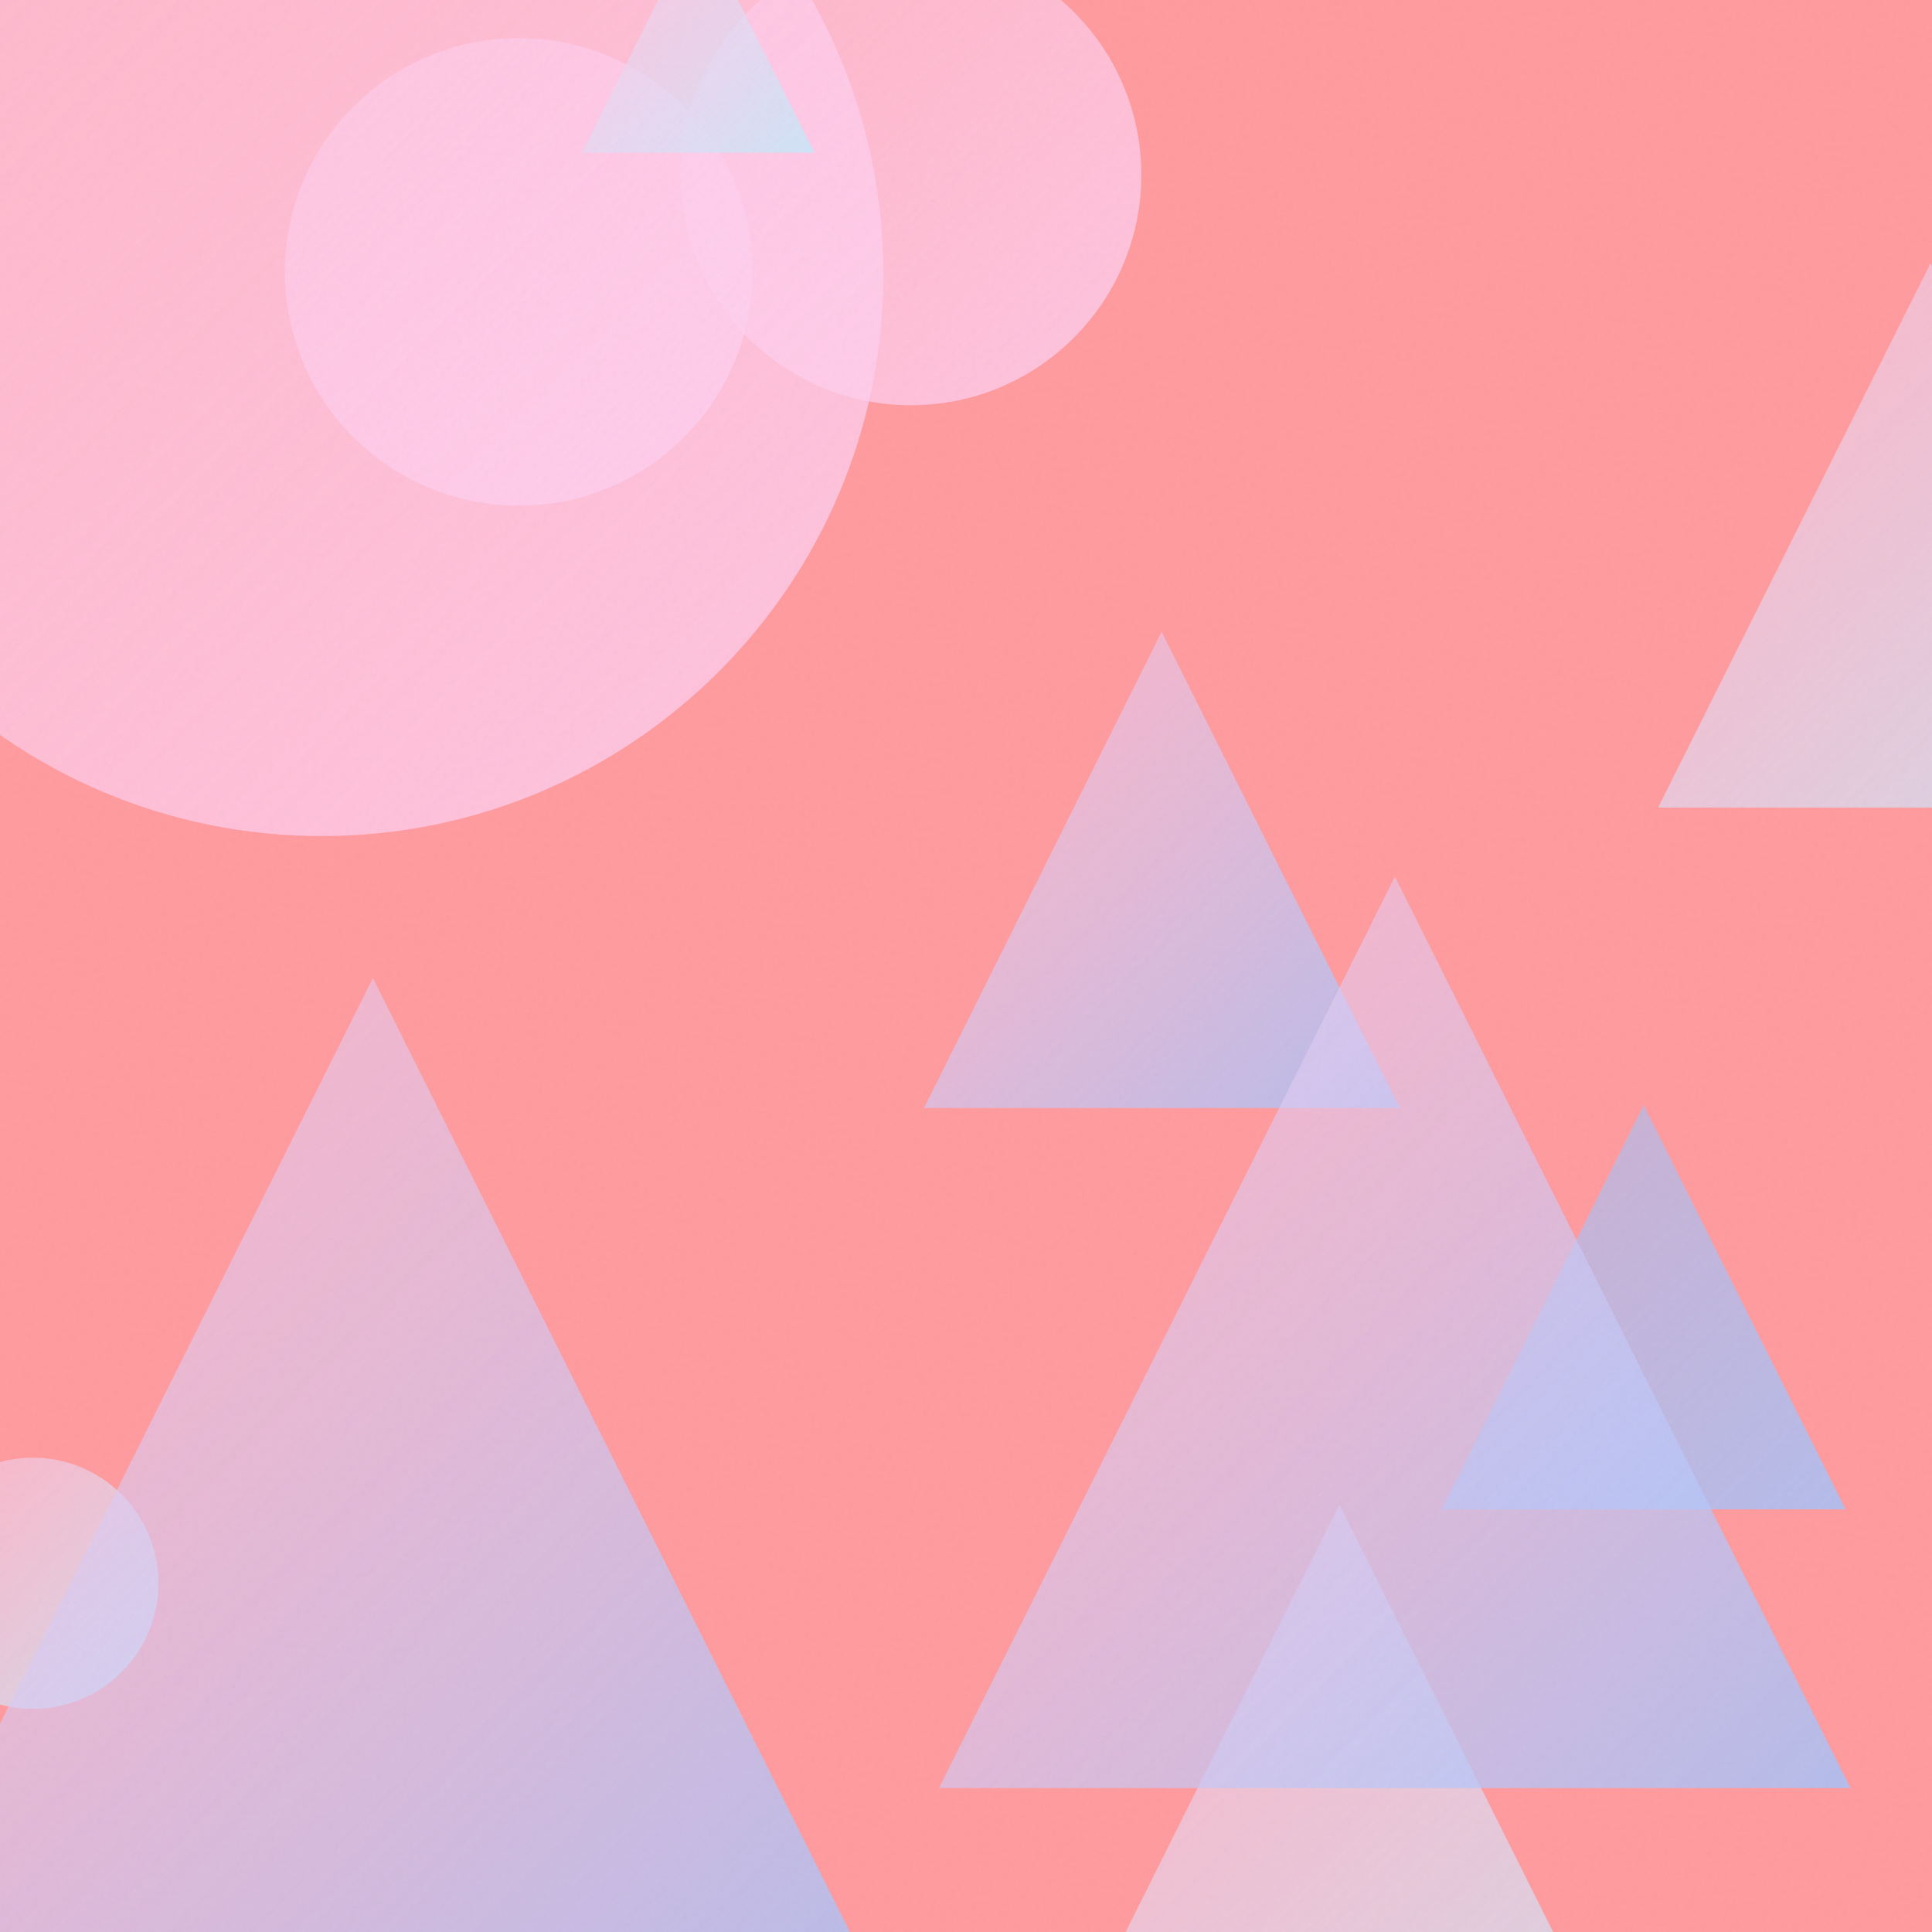
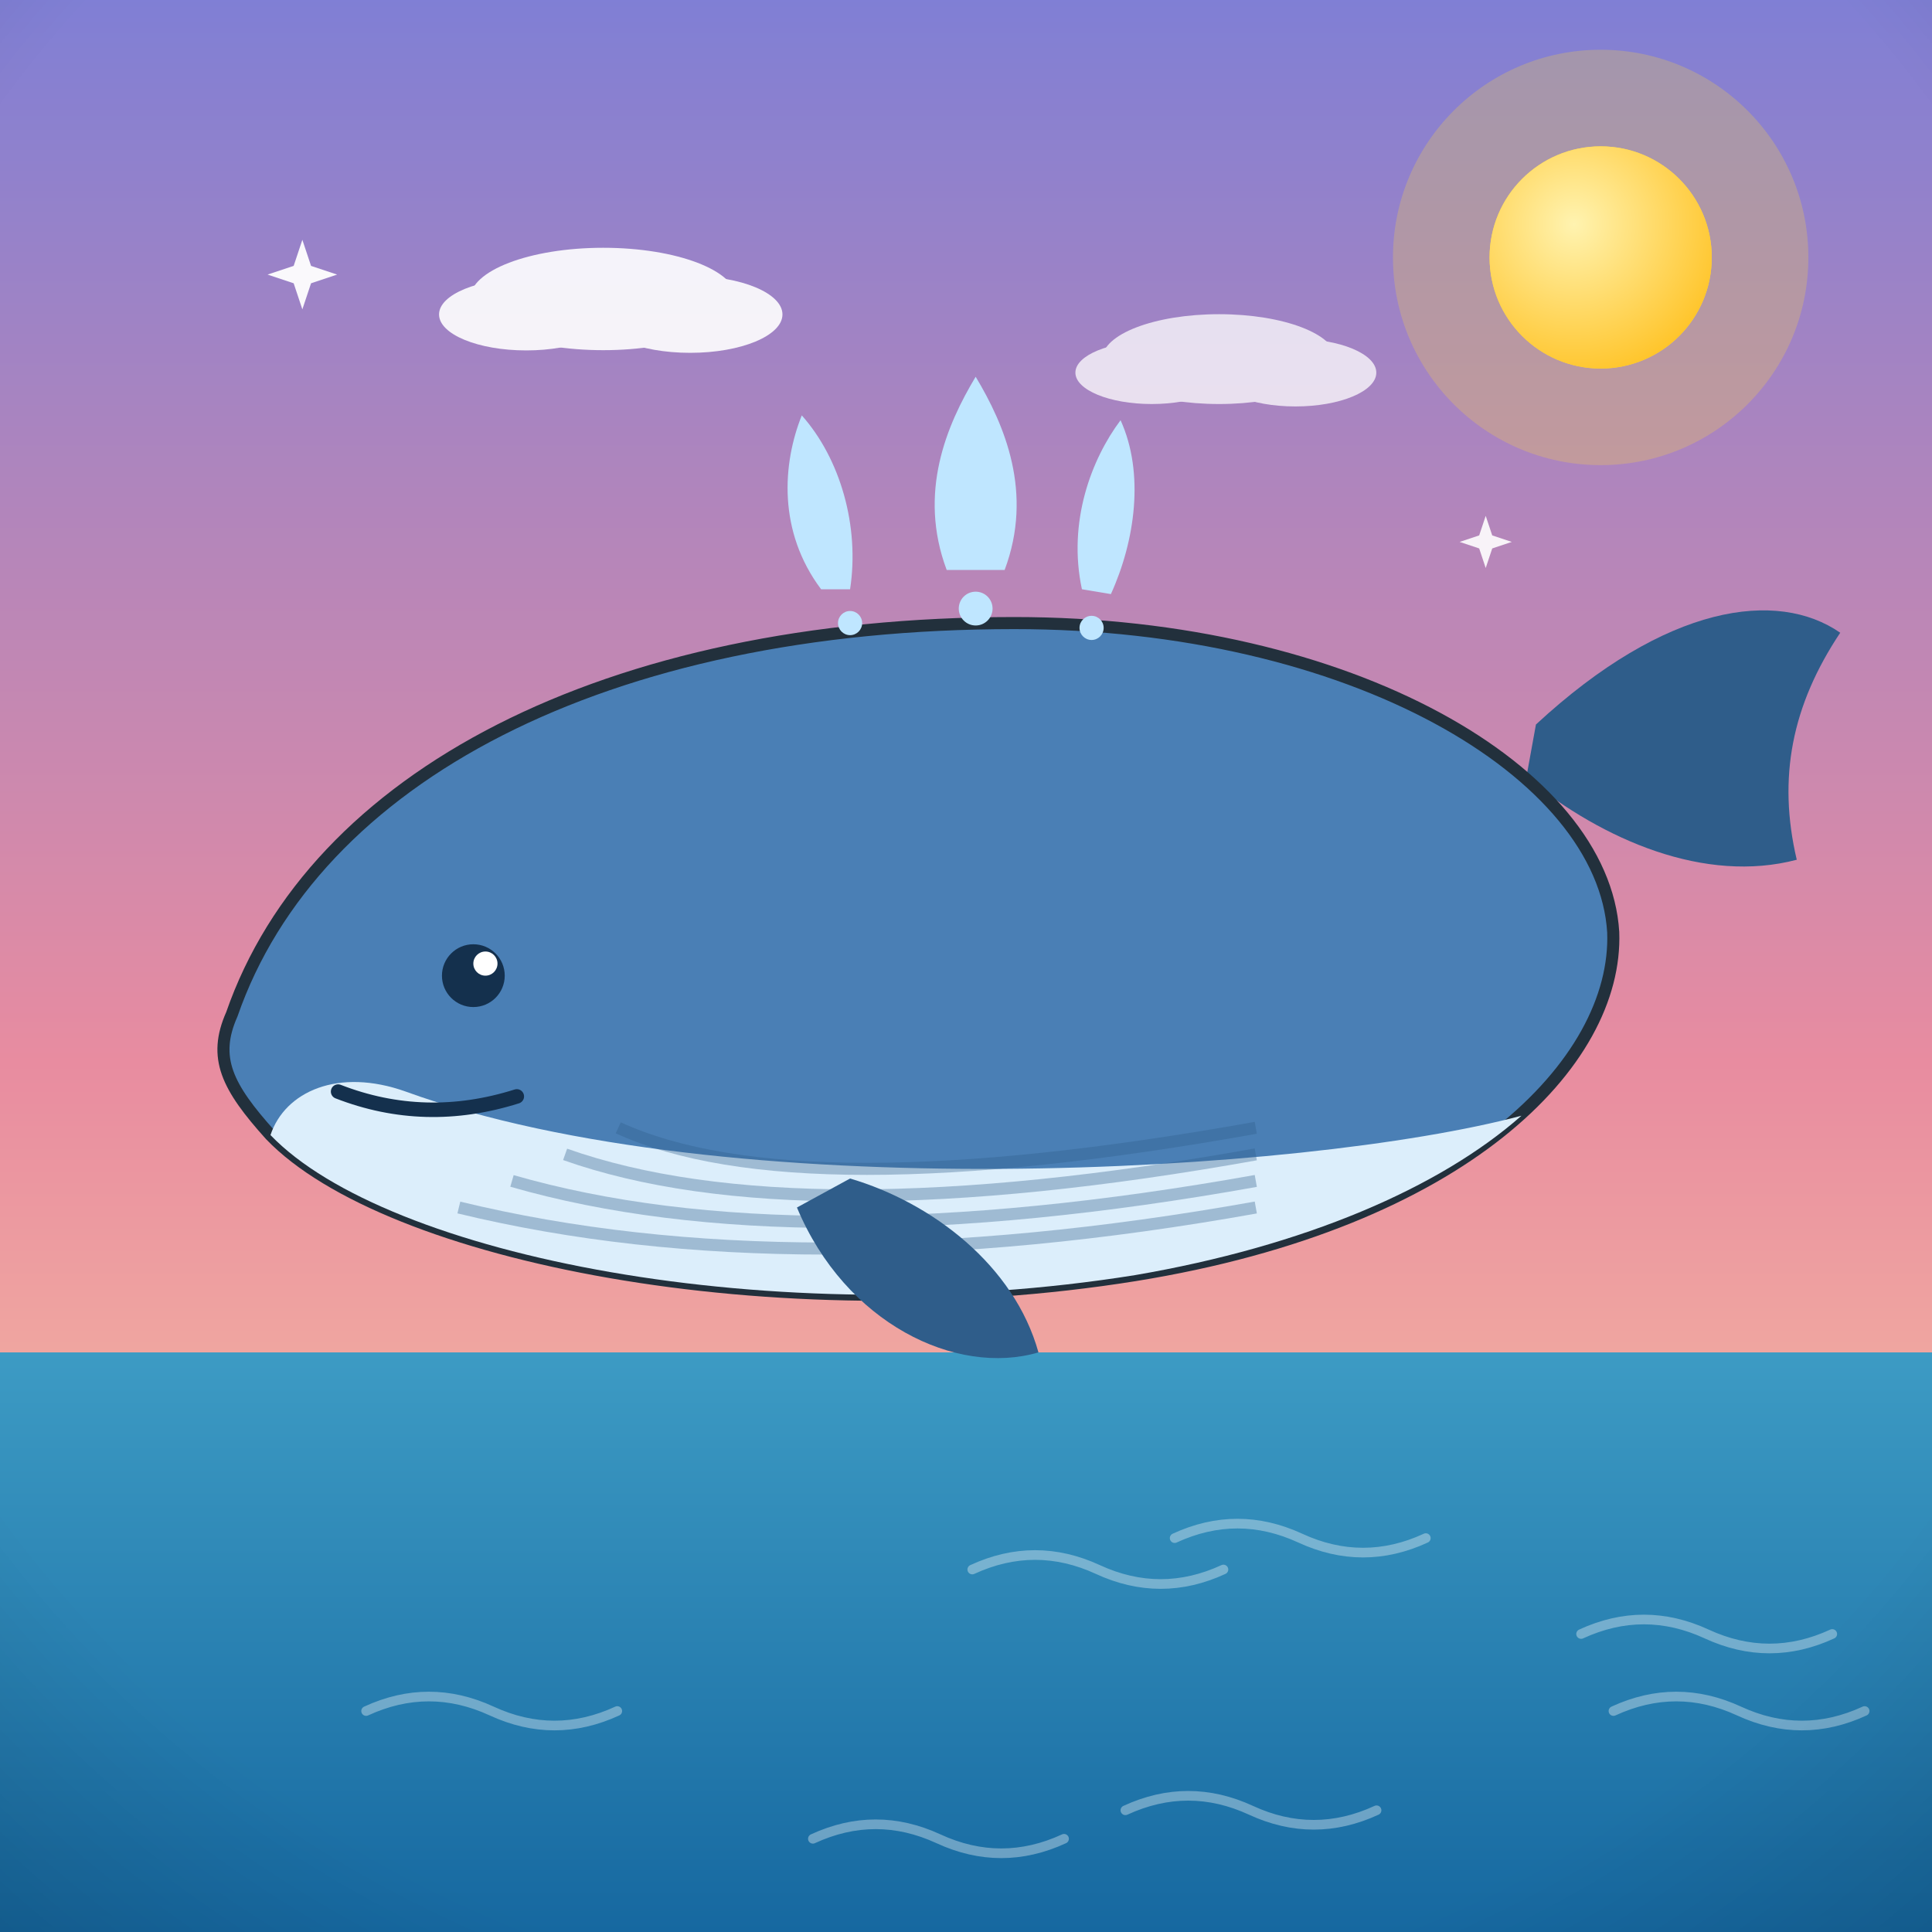
- <svg xmlns="http://www.w3.org/2000/svg" viewBox="0 0 400 400">
+ <svg xmlns="http://www.w3.org/2000/svg" viewBox="0 0 800 800">
  <defs>
-     <linearGradient id="g0" x1="-19.2" y1="301.8" x2="32.8" y2="353.9" gradientUnits="userSpaceOnUse">
-       <stop offset="0" stop-color="#FECFEF" stop-opacity="0.5" />
-       <stop offset="1" stop-color="#C2E9FB" stop-opacity="0.8" />
+     <linearGradient id="sky" x1="0" y1="0" x2="0" y2="1">
+       <stop offset="0" stop-color="#7f7fd5" />
+       <stop offset="0.55" stop-color="#e88ca0" />
+       <stop offset="1" stop-color="#ffd9a0" />
    </linearGradient>
-     <linearGradient id="g1" x1="-32.8" y1="202.5" x2="187.2" y2="422.5" gradientUnits="userSpaceOnUse">
-       <stop offset="0" stop-color="#FECFEF" stop-opacity="0.5" />
-       <stop offset="1" stop-color="#A1C4FD" stop-opacity="0.8" />
+     <radialGradient id="sunG" cx="0.38" cy="0.35" r="0.9">
+       <stop offset="0" stop-color="#fff3b0" />
+       <stop offset="1" stop-color="#ffb703" />
+     </radialGradient>
+     <linearGradient id="ground" x1="0" y1="0" x2="0" y2="1">
+       <stop offset="0" stop-color="#69b06f" />
+       <stop offset="1" stop-color="#3c7a44" />
    </linearGradient>
-     <linearGradient id="g2" x1="206.5" y1="311.5" x2="348.1" y2="453.1" gradientUnits="userSpaceOnUse">
-       <stop offset="0" stop-color="#FECFEF" stop-opacity="0.5" />
-       <stop offset="1" stop-color="#C2E9FB" stop-opacity="0.8" />
+     <linearGradient id="sea" x1="0" y1="0" x2="0" y2="1">
+       <stop offset="0" stop-color="#3d9bc4" />
+       <stop offset="1" stop-color="#1668a0" />
    </linearGradient>
-     <linearGradient id="g3" x1="298.5" y1="228.8" x2="382.1" y2="312.5" gradientUnits="userSpaceOnUse">
-       <stop offset="0" stop-color="#A1C4FD" stop-opacity="0.5" />
-       <stop offset="1" stop-color="#A1C4FD" stop-opacity="0.8" />
+     <linearGradient id="shade" x1="0" y1="0" x2="0" y2="1">
+       <stop offset="0" stop-color="#ffffff" stop-opacity="0.20" />
+       <stop offset="0.5" stop-color="#ffffff" stop-opacity="0" />
+       <stop offset="1" stop-color="#000000" stop-opacity="0.16" />
    </linearGradient>
-     <linearGradient id="g4" x1="343.3" y1="54.5" x2="456.0" y2="167.2" gradientUnits="userSpaceOnUse">
-       <stop offset="0" stop-color="#FECFEF" stop-opacity="0.5" />
-       <stop offset="1" stop-color="#C2E9FB" stop-opacity="0.8" />
-     </linearGradient>
-     <linearGradient id="g5" x1="140.9" y1="-11.5" x2="236.3" y2="83.9" gradientUnits="userSpaceOnUse">
-       <stop offset="0" stop-color="#FECFEF" stop-opacity="0.5" />
-       <stop offset="1" stop-color="#FECFEF" stop-opacity="0.8" />
-     </linearGradient>
-     <linearGradient id="g6" x1="191.3" y1="130.8" x2="289.8" y2="229.4" gradientUnits="userSpaceOnUse">
-       <stop offset="0" stop-color="#FECFEF" stop-opacity="0.5" />
-       <stop offset="1" stop-color="#A1C4FD" stop-opacity="0.8" />
-     </linearGradient>
-     <linearGradient id="g7" x1="194.4" y1="181.5" x2="383.1" y2="370.2" gradientUnits="userSpaceOnUse">
-       <stop offset="0" stop-color="#FECFEF" stop-opacity="0.5" />
-       <stop offset="1" stop-color="#A1C4FD" stop-opacity="0.8" />
-     </linearGradient>
-     <linearGradient id="g8" x1="-49.7" y1="-59.5" x2="182.9" y2="173.1" gradientUnits="userSpaceOnUse">
-       <stop offset="0" stop-color="#FECFEF" stop-opacity="0.5" />
-       <stop offset="1" stop-color="#FECFEF" stop-opacity="0.8" />
-     </linearGradient>
-     <linearGradient id="g9" x1="59.0" y1="7.8" x2="155.8" y2="104.7" gradientUnits="userSpaceOnUse">
-       <stop offset="0" stop-color="#FECFEF" stop-opacity="0.5" />
-       <stop offset="1" stop-color="#FECFEF" stop-opacity="0.8" />
-     </linearGradient>
-     <linearGradient id="g10" x1="120.5" y1="-16.5" x2="168.6" y2="31.6" gradientUnits="userSpaceOnUse">
-       <stop offset="0" stop-color="#FECFEF" stop-opacity="0.5" />
-       <stop offset="1" stop-color="#C2E9FB" stop-opacity="0.8" />
-     </linearGradient>
-     <filter id="n">
-       <feTurbulence type="fractalNoise" baseFrequency="0.9" numOctaves="2" stitchTiles="stitch" />
-       <feColorMatrix type="saturate" values="0" />
-     </filter>
+     <radialGradient id="vig" cx="0.5" cy="0.42" r="0.85">
+       <stop offset="0.72" stop-color="#000000" stop-opacity="0" />
+       <stop offset="1" stop-color="#000000" stop-opacity="0.20" />
+     </radialGradient>
  </defs>
-   <rect width="400" height="400" fill="#FF9A9E" />
-   <circle cx="6.8" cy="327.8" r="26.0" fill="url(#g0)" />
-   <path d="M 77.2 202.5 L 187.2 422.5 L -32.8 422.5 Z" fill="url(#g1)" />
-   <path d="M 277.3 311.5 L 348.1 453.1 L 206.5 453.1 Z" fill="url(#g2)" />
-   <path d="M 340.3 228.8 L 382.1 312.5 L 298.5 312.5 Z" fill="url(#g3)" />
-   <path d="M 399.7 54.5 L 456.0 167.2 L 343.3 167.2 Z" fill="url(#g4)" />
-   <circle cx="188.6" cy="36.2" r="47.7" fill="url(#g5)" />
-   <path d="M 240.5 130.8 L 289.8 229.4 L 191.3 229.4 Z" fill="url(#g6)" />
-   <path d="M 288.8 181.5 L 383.1 370.2 L 194.4 370.2 Z" fill="url(#g7)" />
-   <circle cx="66.6" cy="56.8" r="116.3" fill="url(#g8)" />
-   <circle cx="107.4" cy="56.3" r="48.4" fill="url(#g9)" />
-   <path d="M 144.5 -16.5 L 168.6 31.6 L 120.5 31.6 Z" fill="url(#g10)" />
-   <rect width="400" height="400" filter="url(#n)" opacity="0.05" />
+   <rect width="800" height="800" fill="url(#sky)" />
+   <circle cx="662.8" cy="106.6" r="86" fill="#ffd93d" opacity="0.25" />
+   <circle cx="662.8" cy="106.6" r="46" fill="#ffd93d" />
+   <circle cx="662.8" cy="106.6" r="46" fill="url(#sunG)" />
+   <g fill="#ffffff" opacity="0.9">
+     <ellipse cx="249.8" cy="123.8" rx="55.2" ry="21.2" />
+     <ellipse cx="217.9" cy="130.2" rx="36.1" ry="14.9" />
+     <ellipse cx="285.8" cy="130.2" rx="38.2" ry="15.9" />
+   </g>
+   <g fill="#ffffff" opacity="0.75">
+     <ellipse cx="504.8" cy="148.7" rx="48.4" ry="18.6" />
+     <ellipse cx="476.9" cy="154.3" rx="31.6" ry="13" />
+     <ellipse cx="536.4" cy="154.3" rx="33.5" ry="14" />
+   </g>
+   <rect y="560" width="800" height="240" fill="url(#sea)" />
+   <path d="M 336.6 761.4 q 26 -12 52 0 q 26 12 52 0" fill="none" stroke="#ffffff" stroke-width="4" stroke-linecap="round" opacity="0.35" />
+   <path d="M 402.6 649.9 q 26 -12 52 0 q 26 12 52 0" fill="none" stroke="#ffffff" stroke-width="4" stroke-linecap="round" opacity="0.35" />
+   <path d="M 654.7 676.6 q 26 -12 52 0 q 26 12 52 0" fill="none" stroke="#ffffff" stroke-width="4" stroke-linecap="round" opacity="0.35" />
+   <path d="M 151.6 708.5 q 26 -12 52 0 q 26 12 52 0" fill="none" stroke="#ffffff" stroke-width="4" stroke-linecap="round" opacity="0.35" />
+   <path d="M 668.1 708.5 q 26 -12 52 0 q 26 12 52 0" fill="none" stroke="#ffffff" stroke-width="4" stroke-linecap="round" opacity="0.35" />
+   <path d="M 466 749.6 q 26 -12 52 0 q 26 12 52 0" fill="none" stroke="#ffffff" stroke-width="4" stroke-linecap="round" opacity="0.35" />
+   <path d="M 486.4 636.9 q 26 -12 52 0 q 26 12 52 0" fill="none" stroke="#ffffff" stroke-width="4" stroke-linecap="round" opacity="0.35" />
+   <g transform="translate(400 0) scale(1 1) translate(-400 0)">
+     <path d="M636 300 C 690 250 736 244 762 262 C 742 292 736 322 744 356 C 706 366 664 348 632 322 Z" fill="#2f5d8a" />
+     <path d="M96 420 C 130 322 250 258 420 258 C 560 258 664 320 668 386 C 670 440 606 506 470 528 C 320 552 160 520 112 470 C 94 450 88 438 96 420 Z" fill="#4a7fb5" stroke="#22303c" stroke-width="5" stroke-linejoin="round" />
+     <path d="M112 470 C 160 520 320 552 470 528 C 540 516 596 492 630 462 C 540 486 300 500 168 452 C 140 442 118 452 112 470 Z" fill="#dceefb" />
+     <path d="M 190 500 Q 330 534 520 500" stroke="#2f5d8a" stroke-width="5" fill="none" opacity="0.35" transform="translate(0 0)" />
+     <path d="M 212 500 Q 330 534 520 500" stroke="#2f5d8a" stroke-width="5" fill="none" opacity="0.35" transform="translate(0 -11)" />
+     <path d="M 234 500 Q 330 534 520 500" stroke="#2f5d8a" stroke-width="5" fill="none" opacity="0.35" transform="translate(0 -22)" />
+     <path d="M 256 500 Q 330 534 520 500" stroke="#2f5d8a" stroke-width="5" fill="none" opacity="0.35" transform="translate(0 -33)" />
+     <path d="M330 500 C 350 548 396 570 430 560 C 420 524 386 498 352 488 Z" fill="#2f5d8a" />
+     <circle cx="196" cy="404" r="13" fill="#14304d" />
+     <circle cx="201" cy="399" r="5" fill="#ffffff" />
+     <path d="M140 452 Q 176 466 214 454" stroke="#14304d" stroke-width="6" fill="none" stroke-linecap="round" />
+     <g fill="#bfe6ff">
+       <path d="M392 236 C 380 204 392 176 404 156 C 416 176 428 204 416 236 Z" />
+       <path d="M340 244 C 322 220 324 192 332 172 C 348 190 356 218 352 244 Z" />
+       <path d="M448 244 C 442 216 452 190 464 174 C 474 196 470 224 460 246 Z" />
+     </g>
+     <circle cx="404" cy="252" r="7" fill="#bfe6ff" />
+     <circle cx="352" cy="258" r="5" fill="#bfe6ff" />
+     <circle cx="452" cy="260" r="5" fill="#bfe6ff" />
+   </g>
+   <path d="M 125.2 99.3 L 128.8 110.1 L 139.6 113.7 L 128.8 117.3 L 125.2 128.1 L 121.6 117.3 L 110.8 113.7 L 121.6 110.1 Z" fill="#ffffff" opacity="0.95" />
+   <path d="M 615.2 213.6 L 617.9 221.7 L 626 224.4 L 617.9 227.1 L 615.2 235.2 L 612.5 227.1 L 604.4 224.4 L 612.5 221.7 Z" fill="#ffffff" opacity="0.9" />
+   <rect width="800" height="800" fill="url(#vig)" />
</svg>
